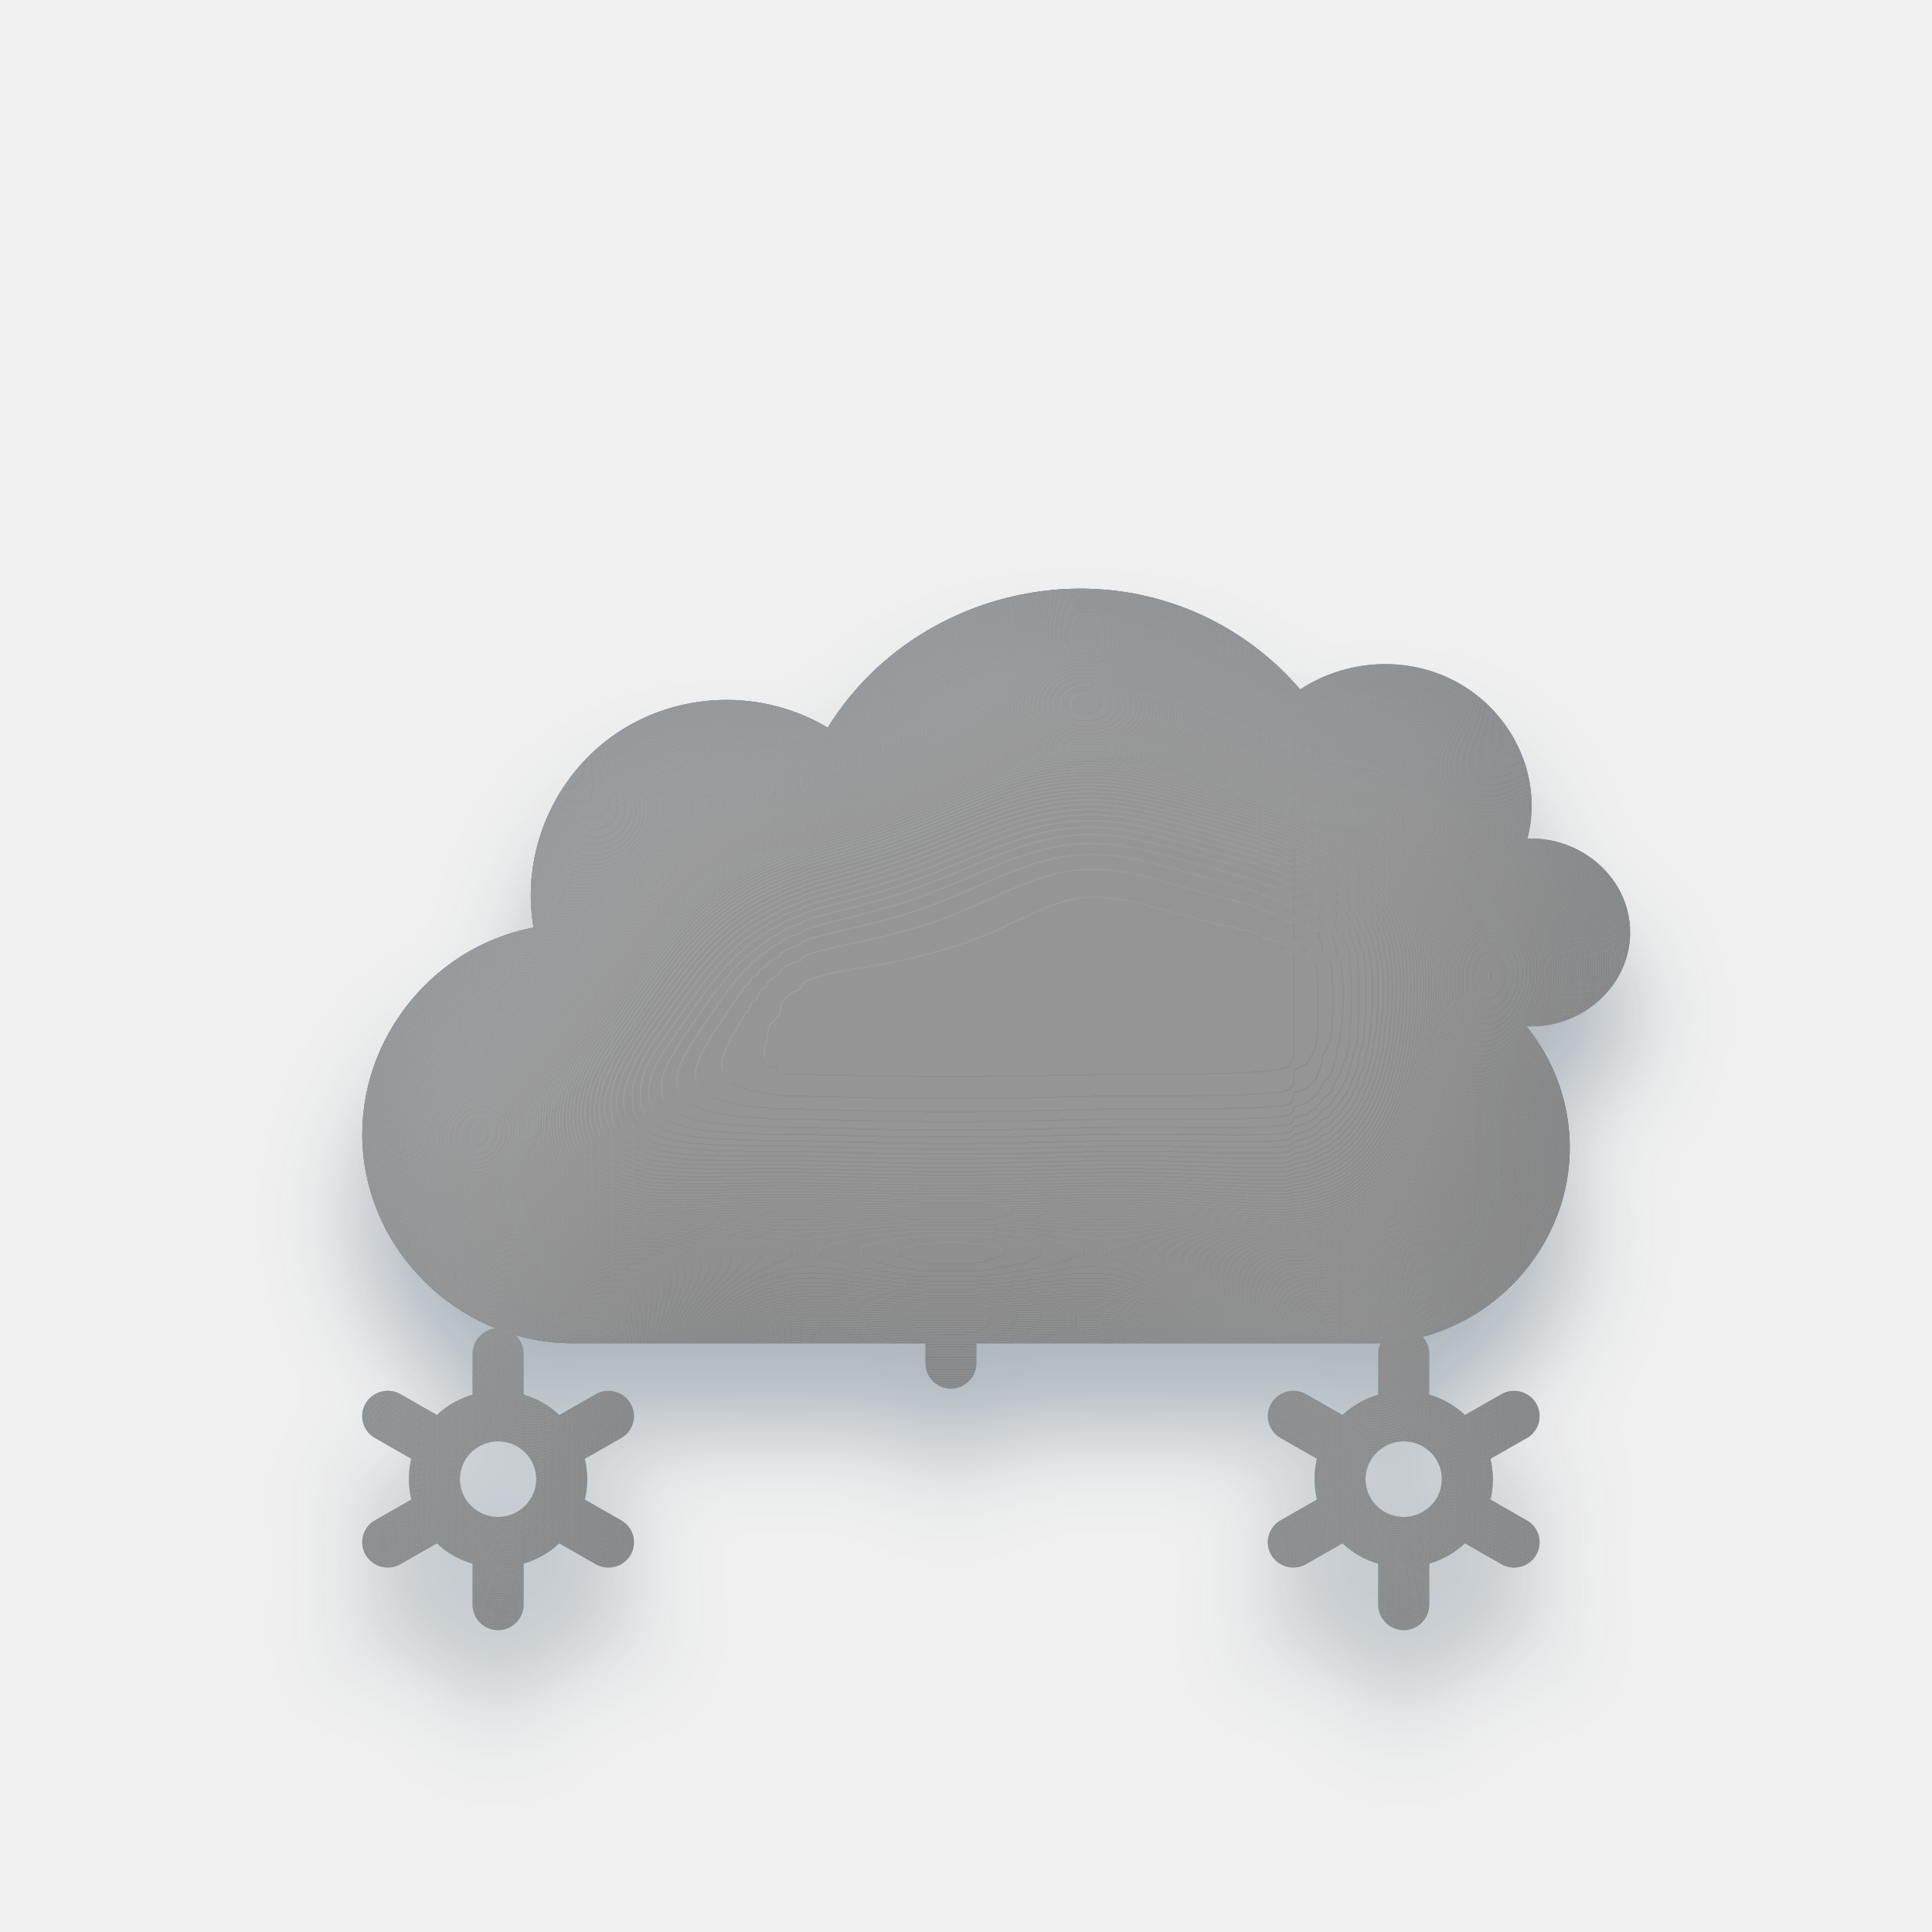
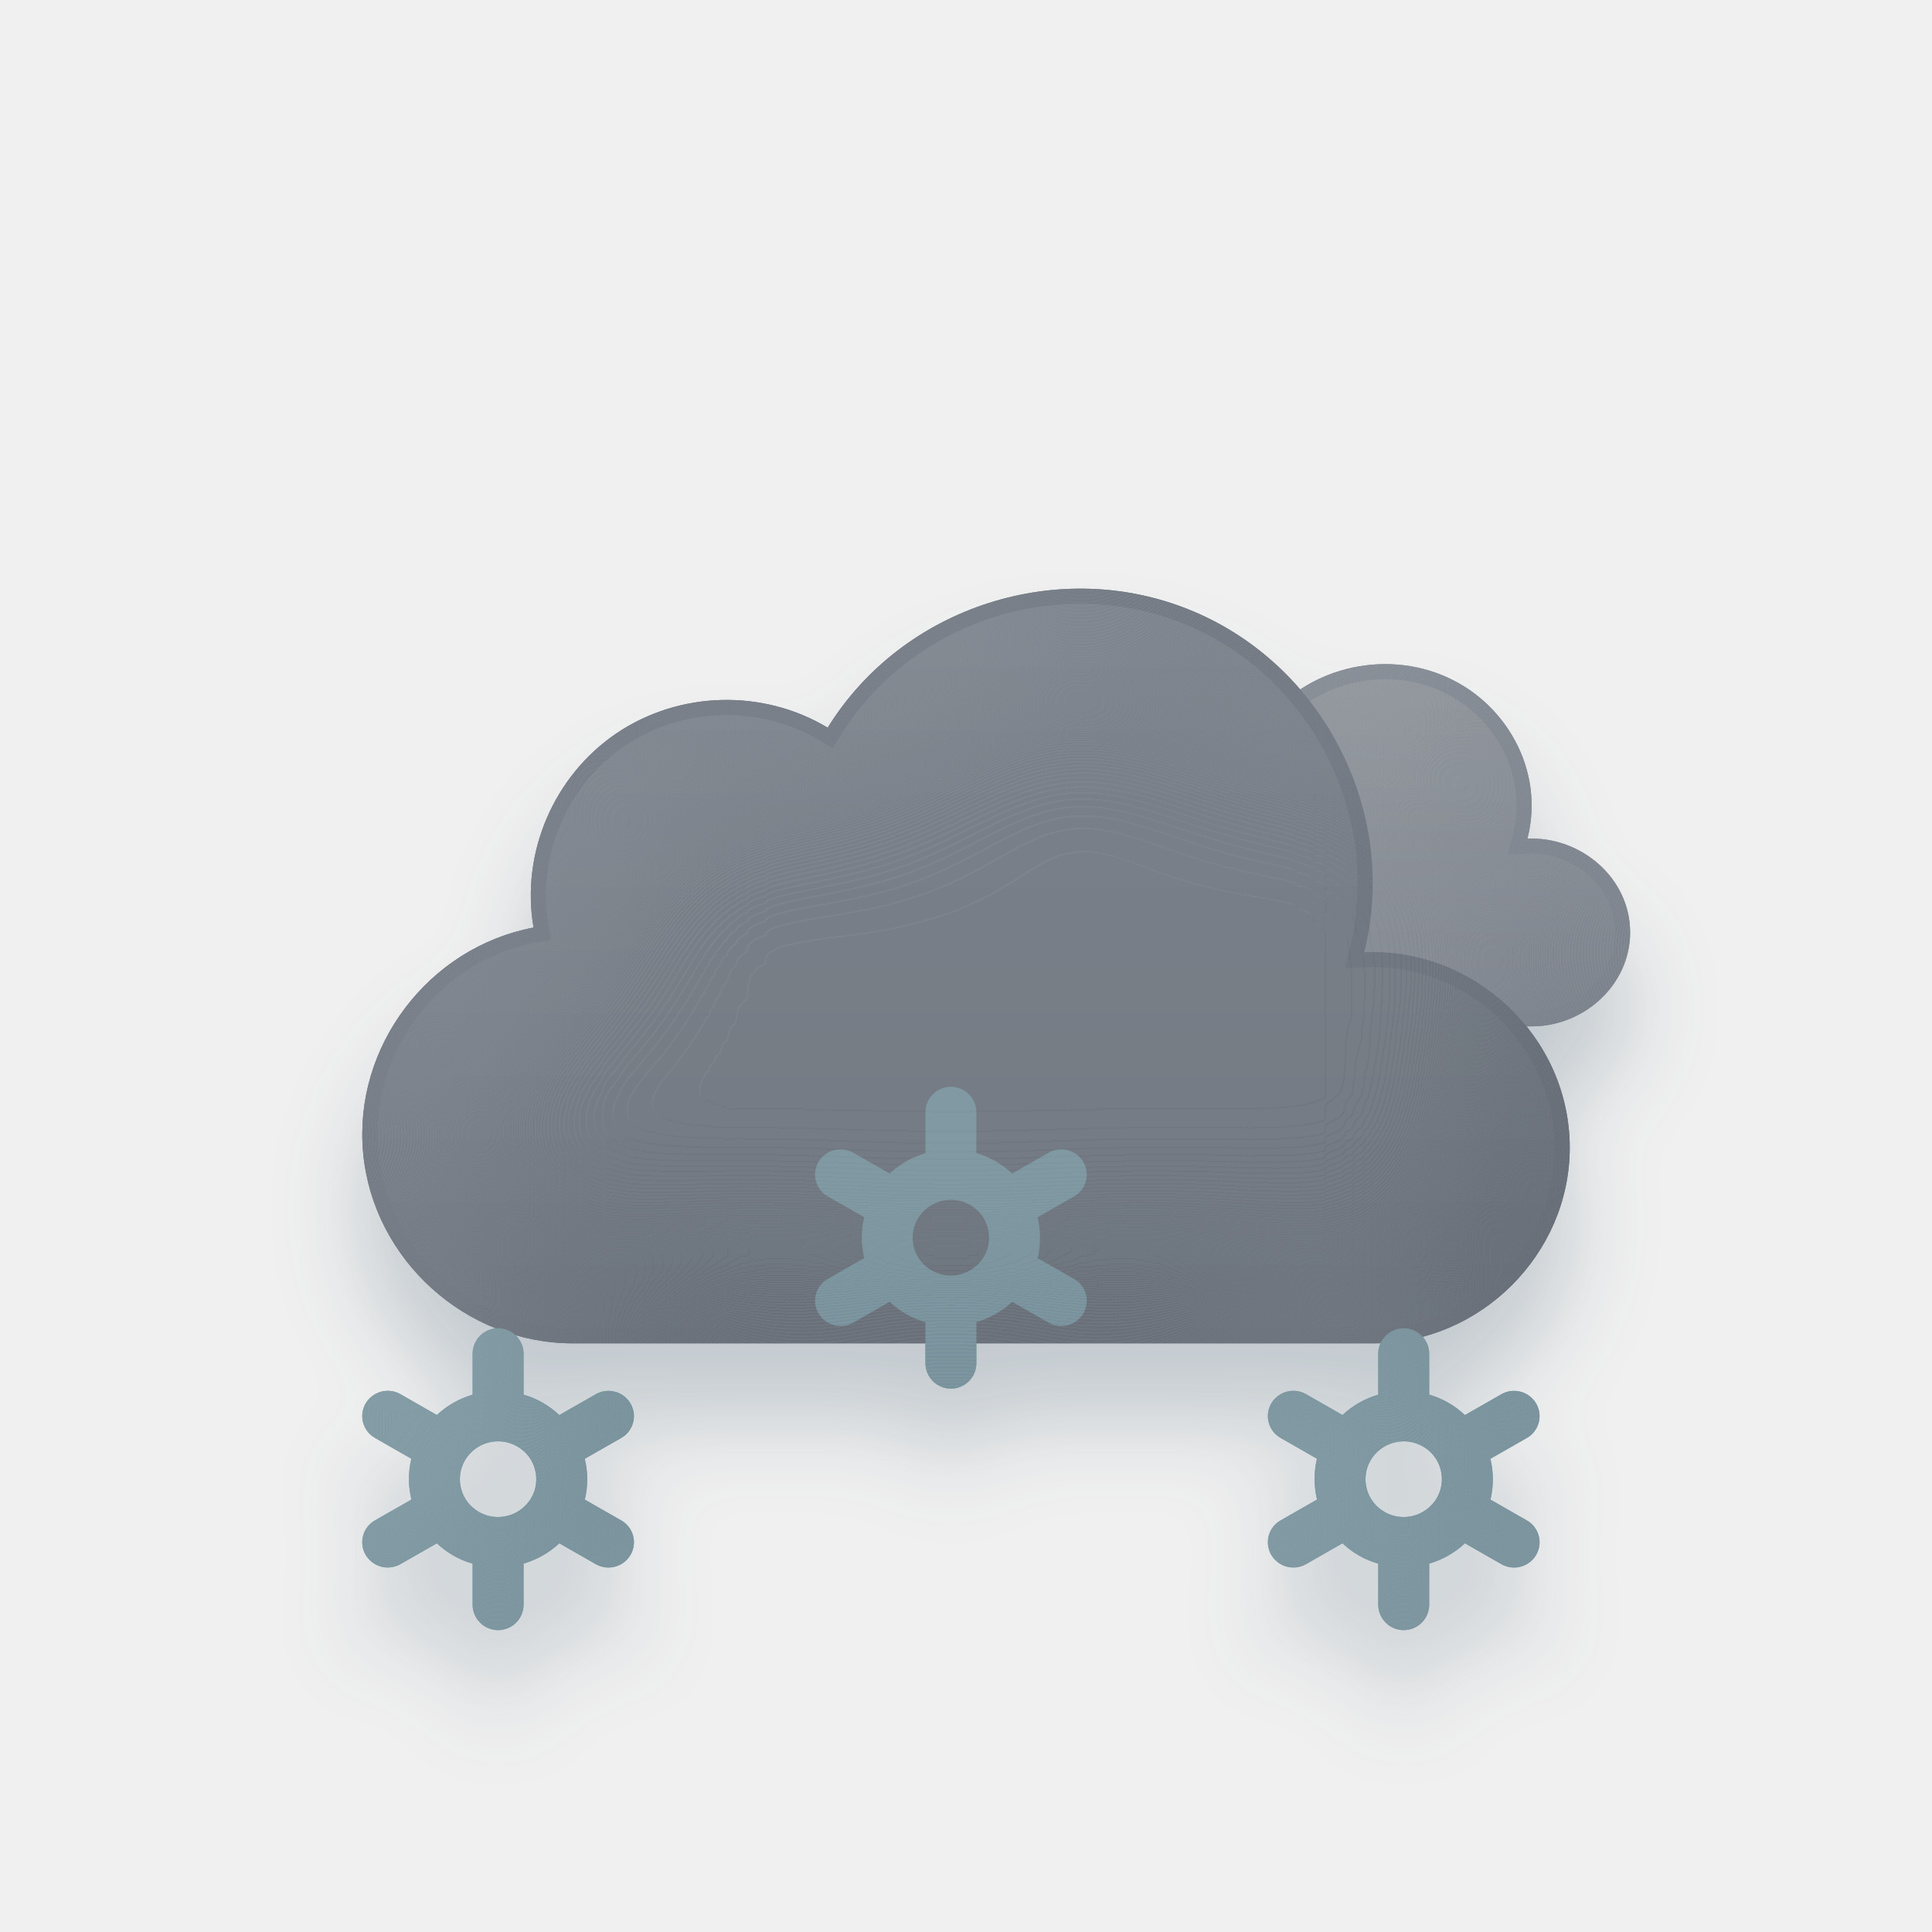
<svg xmlns="http://www.w3.org/2000/svg" viewBox="0 0 128 128" fill="none">
  <defs>
    <filter id="soft3d7" x="-45%" y="-45%" width="190%" height="205%" color-interpolation-filters="sRGB">
-       <feGaussianBlur in="SourceAlpha" stdDeviation="3.2" result="castBlur" />
-       <feOffset in="castBlur" dx="0" dy="5.5" result="castOff" />
-       <feFlood flood-color="#18384f" flood-opacity=".30" result="castColor" />
+       <feGaussianBlur in="SourceAlpha" stdDeviation="3" result="castBlur" />
+       <feOffset in="castBlur" dx="0" dy="5" result="castOff" />
+       <feFlood flood-color="#27475d" flood-opacity=".22" result="castColor" />
      <feComposite in="castColor" in2="castOff" operator="in" result="castShadow" />
-       <feGaussianBlur in="SourceAlpha" stdDeviation="7.5" result="roundSurface" />
-       <feDiffuseLighting in="roundSurface" surfaceScale="13" diffuseConstant=".62" lighting-color="#ffffff" result="roundDiffuse">
-         <feDistantLight azimuth="225" elevation="48" />
+       <feGaussianBlur in="SourceAlpha" stdDeviation="6.5" result="roundSurface" />
+       <feDiffuseLighting in="roundSurface" surfaceScale="10" diffuseConstant=".55" lighting-color="#ffffff" result="lightMap">
+         <feDistantLight azimuth="225" elevation="50" />
      </feDiffuseLighting>
-       <feComposite in="roundDiffuse" in2="SourceAlpha" operator="in" result="diffuseClip" />
-       <feSpecularLighting in="roundSurface" surfaceScale="15" specularConstant=".34" specularExponent="8" lighting-color="#ffffff" result="roundSpec">
-         <feDistantLight azimuth="220" elevation="55" />
+       <feComposite in="lightMap" in2="SourceAlpha" operator="in" result="lightClip" />
+       <feBlend in="SourceGraphic" in2="lightClip" mode="soft-light" result="coloredVolume" />
+       <feSpecularLighting in="roundSurface" surfaceScale="11" specularConstant=".20" specularExponent="12" lighting-color="#ffffff" result="spec">
+         <feDistantLight azimuth="220" elevation="58" />
      </feSpecularLighting>
-       <feComposite in="roundSpec" in2="SourceAlpha" operator="in" result="specClip" />
-       <feGaussianBlur in="SourceAlpha" stdDeviation="4.5" result="innerBase" />
-       <feOffset in="innerBase" dx="2.2" dy="3.2" result="innerOff" />
-       <feComposite in="SourceAlpha" in2="innerOff" operator="out" result="innerEdge" />
-       <feFlood flood-color="#24465d" flood-opacity=".18" result="innerColor" />
-       <feComposite in="innerColor" in2="innerEdge" operator="in" result="innerShade" />
+       <feComposite in="spec" in2="SourceAlpha" operator="in" result="specClip" />
+       <feBlend in="coloredVolume" in2="specClip" mode="screen" result="coloredGloss" />
      <feMerge>
        <feMergeNode in="castShadow" />
-         <feMergeNode in="SourceGraphic" />
-         <feMergeNode in="diffuseClip" />
-         <feMergeNode in="innerShade" />
-         <feMergeNode in="specClip" />
+         <feMergeNode in="coloredGloss" />
      </feMerge>
    </filter>
  </defs>
  <g filter="url(#soft3d7)">
    <g id="extreme-snow" clip-path="url(#clip0_1858_8878)">
      <g id="Sky">
        <g id="Clouds">
          <g id="Secondary Cloud">
            <path id="Cloud" d="M83.839 48.693C86.244 44.958 91.215 43.529 95.318 45.177C99.361 46.801 101.814 51.189 100.71 55.437L100.54 56.09L101.215 56.062C104.496 55.924 107.5 58.465 107.5 61.774C107.5 64.976 104.669 67.5 101.489 67.5H74.977C71.768 67.501 68.845 65.118 68.529 61.907C68.214 58.707 70.617 55.841 73.764 55.27L74.255 55.182L74.167 54.69C73.773 52.493 74.812 50.249 76.685 49.027C78.611 47.771 81.177 47.707 83.168 48.856L83.581 49.094L83.839 48.693Z" fill="url(#paint0_linear_1858_8878)" stroke="#94A3B8" stroke-miterlimit="10" />
          </g>
          <g id="Cloud_2">
            <path id="Cloud_3" d="M55.262 48.475C60.123 40.611 70.297 37.38 78.815 40.943C87.321 44.502 92.138 54.003 89.903 62.965L89.742 63.614L90.411 63.585C97.42 63.279 103.5 68.992 103.5 76.028C103.5 82.84 97.772 88.5 90.977 88.5H37.954C31.128 88.502 25.203 83.171 24.559 76.36C23.916 69.552 28.737 63.212 35.443 61.945L35.926 61.853L35.842 61.369C35.026 56.624 37.126 51.717 41.105 49.013C45.095 46.301 50.446 46.154 54.58 48.64L55.003 48.895L55.262 48.475Z" fill="url(#paint1_linear_1858_8878)" stroke="#64748B" stroke-miterlimit="10" />
          </g>
        </g>
      </g>
      <g id="Precipitation">
        <g id="Snowflakes" transform="translate(-64 -96) scale(2)">
          <path id="Snowflake 1" d="M52.578 90.366L51.373 89.677C51.479 89.233 51.479 88.769 51.371 88.324L52.578 87.635C52.674 87.581 52.758 87.508 52.825 87.421C52.893 87.334 52.942 87.235 52.971 87.128C53 87.022 53.007 86.911 52.993 86.802C52.978 86.693 52.942 86.588 52.887 86.493C52.773 86.3 52.589 86.16 52.373 86.103C52.157 86.045 51.928 86.075 51.734 86.187L50.528 86.876C50.193 86.559 49.787 86.326 49.344 86.2V84.82C49.337 84.6 49.245 84.392 49.087 84.239C48.93 84.086 48.719 84 48.5 84C48.281 84 48.07 84.086 47.912 84.239C47.755 84.392 47.663 84.6 47.656 84.82V86.2C47.214 86.329 46.808 86.56 46.471 86.874L45.266 86.185C45.072 86.074 44.843 86.044 44.627 86.101C44.411 86.159 44.227 86.299 44.113 86.491C44.058 86.586 44.022 86.692 44.007 86.801C43.993 86.91 44 87.021 44.029 87.127C44.057 87.233 44.107 87.333 44.175 87.42C44.242 87.507 44.326 87.579 44.422 87.633L45.626 88.322C45.52 88.767 45.521 89.231 45.629 89.675L44.422 90.365C44.326 90.419 44.242 90.491 44.175 90.578C44.107 90.665 44.057 90.764 44.029 90.871C44 90.977 43.993 91.088 44.007 91.197C44.022 91.306 44.058 91.412 44.113 91.507C44.227 91.699 44.411 91.839 44.627 91.897C44.843 91.954 45.072 91.924 45.266 91.813L46.472 91.123C46.806 91.441 47.213 91.673 47.656 91.798V93.18C47.663 93.4 47.755 93.608 47.913 93.761C48.07 93.914 48.281 94 48.5 94C48.719 94 48.93 93.914 49.088 93.761C49.245 93.608 49.337 93.4 49.344 93.18V91.797C49.785 91.668 50.191 91.438 50.528 91.124L51.734 91.814C51.928 91.925 52.157 91.955 52.373 91.898C52.589 91.841 52.773 91.701 52.887 91.508C52.942 91.413 52.978 91.308 52.993 91.198C53.007 91.089 53 90.978 52.971 90.872C52.942 90.766 52.893 90.666 52.825 90.579C52.758 90.493 52.674 90.42 52.578 90.366ZM47.866 90.086C47.723 90.005 47.597 89.896 47.496 89.766C47.394 89.635 47.32 89.486 47.277 89.327C47.234 89.167 47.223 89.001 47.244 88.837C47.266 88.673 47.32 88.515 47.403 88.372C47.574 88.084 47.85 87.874 48.174 87.788C48.497 87.702 48.841 87.747 49.132 87.913C49.276 87.994 49.402 88.103 49.503 88.233C49.604 88.364 49.678 88.513 49.721 88.672C49.764 88.832 49.776 88.998 49.754 89.162C49.733 89.326 49.679 89.484 49.596 89.626C49.425 89.915 49.148 90.125 48.825 90.211C48.501 90.297 48.157 90.252 47.866 90.087V90.086Z" fill="#86C3DB" transform="translate(0, 8)" />
          <path id="Snowflake 2" d="M67.578 90.366L66.374 89.677C66.479 89.233 66.479 88.769 66.371 88.324L67.578 87.635C67.674 87.581 67.758 87.508 67.825 87.421C67.893 87.334 67.942 87.235 67.971 87.128C68 87.022 68.007 86.911 67.993 86.802C67.978 86.693 67.942 86.588 67.887 86.493C67.773 86.3 67.589 86.16 67.373 86.103C67.157 86.045 66.928 86.075 66.734 86.187L65.528 86.876C65.193 86.559 64.787 86.326 64.344 86.2V84.82C64.337 84.6 64.245 84.392 64.088 84.239C63.93 84.086 63.719 84 63.5 84C63.281 84 63.07 84.086 62.912 84.239C62.755 84.392 62.663 84.6 62.656 84.82V86.2C62.214 86.329 61.808 86.56 61.471 86.874L60.266 86.185C60.072 86.074 59.843 86.044 59.627 86.101C59.411 86.159 59.227 86.299 59.113 86.491C59.058 86.586 59.022 86.692 59.007 86.801C58.993 86.91 59 87.021 59.029 87.127C59.057 87.233 59.107 87.333 59.175 87.42C59.242 87.507 59.326 87.579 59.422 87.633L60.626 88.322C60.52 88.767 60.521 89.231 60.629 89.675L59.422 90.365C59.326 90.419 59.242 90.491 59.175 90.578C59.107 90.665 59.057 90.764 59.029 90.871C59 90.977 58.993 91.088 59.007 91.197C59.022 91.306 59.058 91.412 59.113 91.507C59.227 91.699 59.411 91.839 59.627 91.897C59.843 91.954 60.072 91.924 60.266 91.813L61.472 91.123C61.806 91.441 62.213 91.673 62.656 91.798V93.18C62.663 93.4 62.755 93.608 62.913 93.761C63.07 93.914 63.281 94 63.5 94C63.719 94 63.93 93.914 64.088 93.761C64.245 93.608 64.337 93.4 64.344 93.18V91.797C64.785 91.668 65.191 91.438 65.528 91.124L66.734 91.814C66.928 91.925 67.157 91.955 67.373 91.898C67.589 91.841 67.773 91.701 67.887 91.508C67.942 91.413 67.978 91.308 67.993 91.198C68.007 91.089 68 90.978 67.971 90.872C67.942 90.766 67.893 90.666 67.825 90.579C67.758 90.493 67.674 90.42 67.578 90.366ZM62.866 90.086C62.723 90.005 62.597 89.896 62.496 89.766C62.394 89.635 62.32 89.486 62.277 89.327C62.234 89.167 62.223 89.001 62.244 88.837C62.266 88.673 62.32 88.515 62.403 88.372C62.574 88.084 62.85 87.874 63.174 87.788C63.497 87.702 63.841 87.747 64.132 87.913C64.276 87.994 64.402 88.103 64.503 88.233C64.604 88.364 64.678 88.513 64.721 88.672C64.764 88.832 64.776 88.998 64.754 89.162C64.733 89.326 64.679 89.484 64.596 89.626C64.425 89.915 64.148 90.125 63.825 90.211C63.501 90.297 63.157 90.252 62.866 90.087V90.086Z" fill="#86C3DB" transform="translate(0, 0)" />
          <path id="Snowflake 3" d="M82.578 90.366L81.374 89.677C81.479 89.233 81.479 88.769 81.371 88.324L82.578 87.635C82.674 87.581 82.758 87.508 82.825 87.421C82.893 87.334 82.942 87.235 82.971 87.128C83 87.022 83.007 86.911 82.993 86.802C82.978 86.693 82.942 86.588 82.887 86.493C82.773 86.3 82.589 86.16 82.373 86.103C82.157 86.045 81.928 86.075 81.734 86.187L80.528 86.876C80.193 86.559 79.787 86.326 79.344 86.2V84.82C79.337 84.6 79.245 84.392 79.088 84.239C78.93 84.086 78.719 84 78.5 84C78.281 84 78.07 84.086 77.912 84.239C77.755 84.392 77.663 84.6 77.656 84.82V86.2C77.214 86.329 76.808 86.56 76.471 86.874L75.266 86.185C75.072 86.074 74.843 86.044 74.627 86.101C74.411 86.159 74.227 86.299 74.113 86.491C74.058 86.586 74.022 86.692 74.007 86.801C73.993 86.91 74 87.021 74.029 87.127C74.058 87.233 74.107 87.333 74.175 87.42C74.242 87.507 74.326 87.579 74.422 87.633L75.626 88.322C75.52 88.767 75.521 89.231 75.629 89.675L74.422 90.365C74.326 90.419 74.242 90.491 74.175 90.578C74.107 90.665 74.058 90.764 74.029 90.871C74 90.977 73.993 91.088 74.007 91.197C74.022 91.306 74.058 91.412 74.113 91.507C74.227 91.699 74.411 91.839 74.627 91.897C74.843 91.954 75.072 91.924 75.266 91.813L76.472 91.123C76.806 91.441 77.213 91.673 77.656 91.798V93.18C77.663 93.4 77.755 93.608 77.913 93.761C78.07 93.914 78.281 94 78.5 94C78.719 94 78.93 93.914 79.088 93.761C79.245 93.608 79.337 93.4 79.344 93.18V91.797C79.785 91.668 80.191 91.438 80.528 91.124L81.734 91.814C81.928 91.925 82.157 91.955 82.373 91.898C82.589 91.841 82.773 91.701 82.887 91.508C82.942 91.413 82.978 91.308 82.993 91.198C83.007 91.089 83 90.978 82.971 90.872C82.942 90.766 82.893 90.666 82.825 90.579C82.758 90.493 82.674 90.42 82.578 90.366ZM77.866 90.086C77.723 90.005 77.597 89.896 77.496 89.766C77.394 89.635 77.32 89.486 77.277 89.327C77.234 89.167 77.223 89.001 77.244 88.837C77.266 88.673 77.32 88.515 77.403 88.372C77.573 88.084 77.85 87.874 78.174 87.788C78.497 87.702 78.841 87.747 79.132 87.913C79.276 87.994 79.402 88.103 79.503 88.233C79.604 88.364 79.678 88.513 79.721 88.672C79.764 88.832 79.776 88.998 79.754 89.162C79.733 89.326 79.679 89.484 79.596 89.626C79.425 89.915 79.148 90.125 78.825 90.211C78.501 90.297 78.157 90.252 77.866 90.087V90.086Z" fill="#86C3DB" transform="translate(0, 8)" />
        </g>
      </g>
    </g>
    <defs>
      <linearGradient id="paint0_linear_1858_8878" x1="88" y1="44" x2="88" y2="68" gradientUnits="userSpaceOnUse">
        <stop stop-color="#B0BCCD" />
        <stop offset="1" stop-color="#94A3B8" />
      </linearGradient>
      <linearGradient id="paint1_linear_1858_8878" x1="64.001" y1="39" x2="64.001" y2="89" gradientUnits="userSpaceOnUse">
        <stop stop-color="#7C8CA2" />
        <stop offset="1" stop-color="#64748B" />
      </linearGradient>
      <clipPath id="clip0_1858_8878">
        <rect width="128" height="128" fill="white" />
      </clipPath>
    </defs>
  </g>
</svg>
